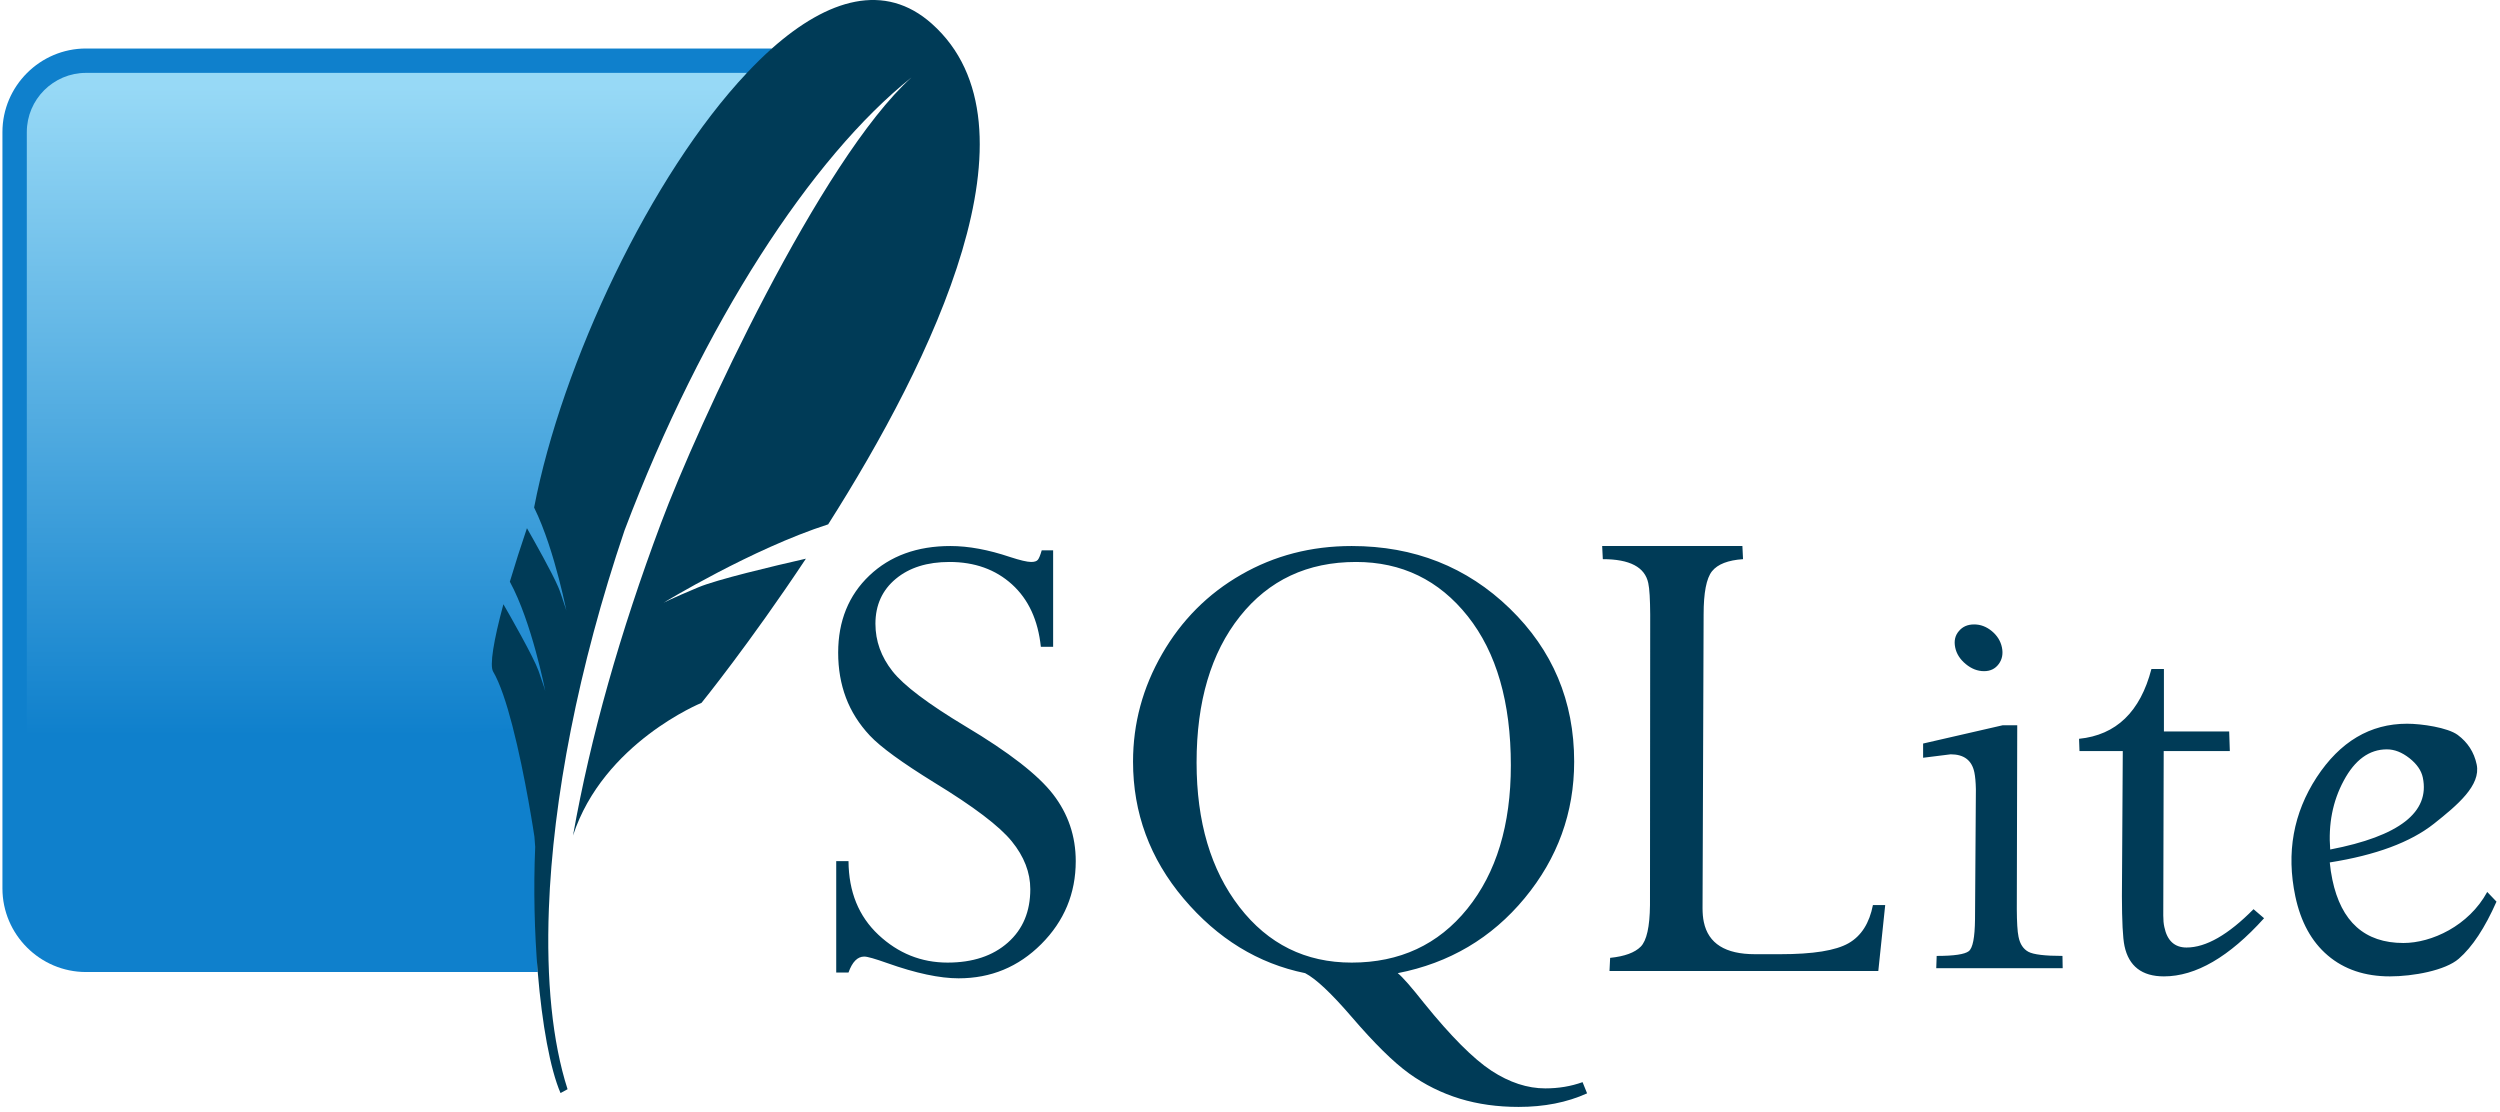
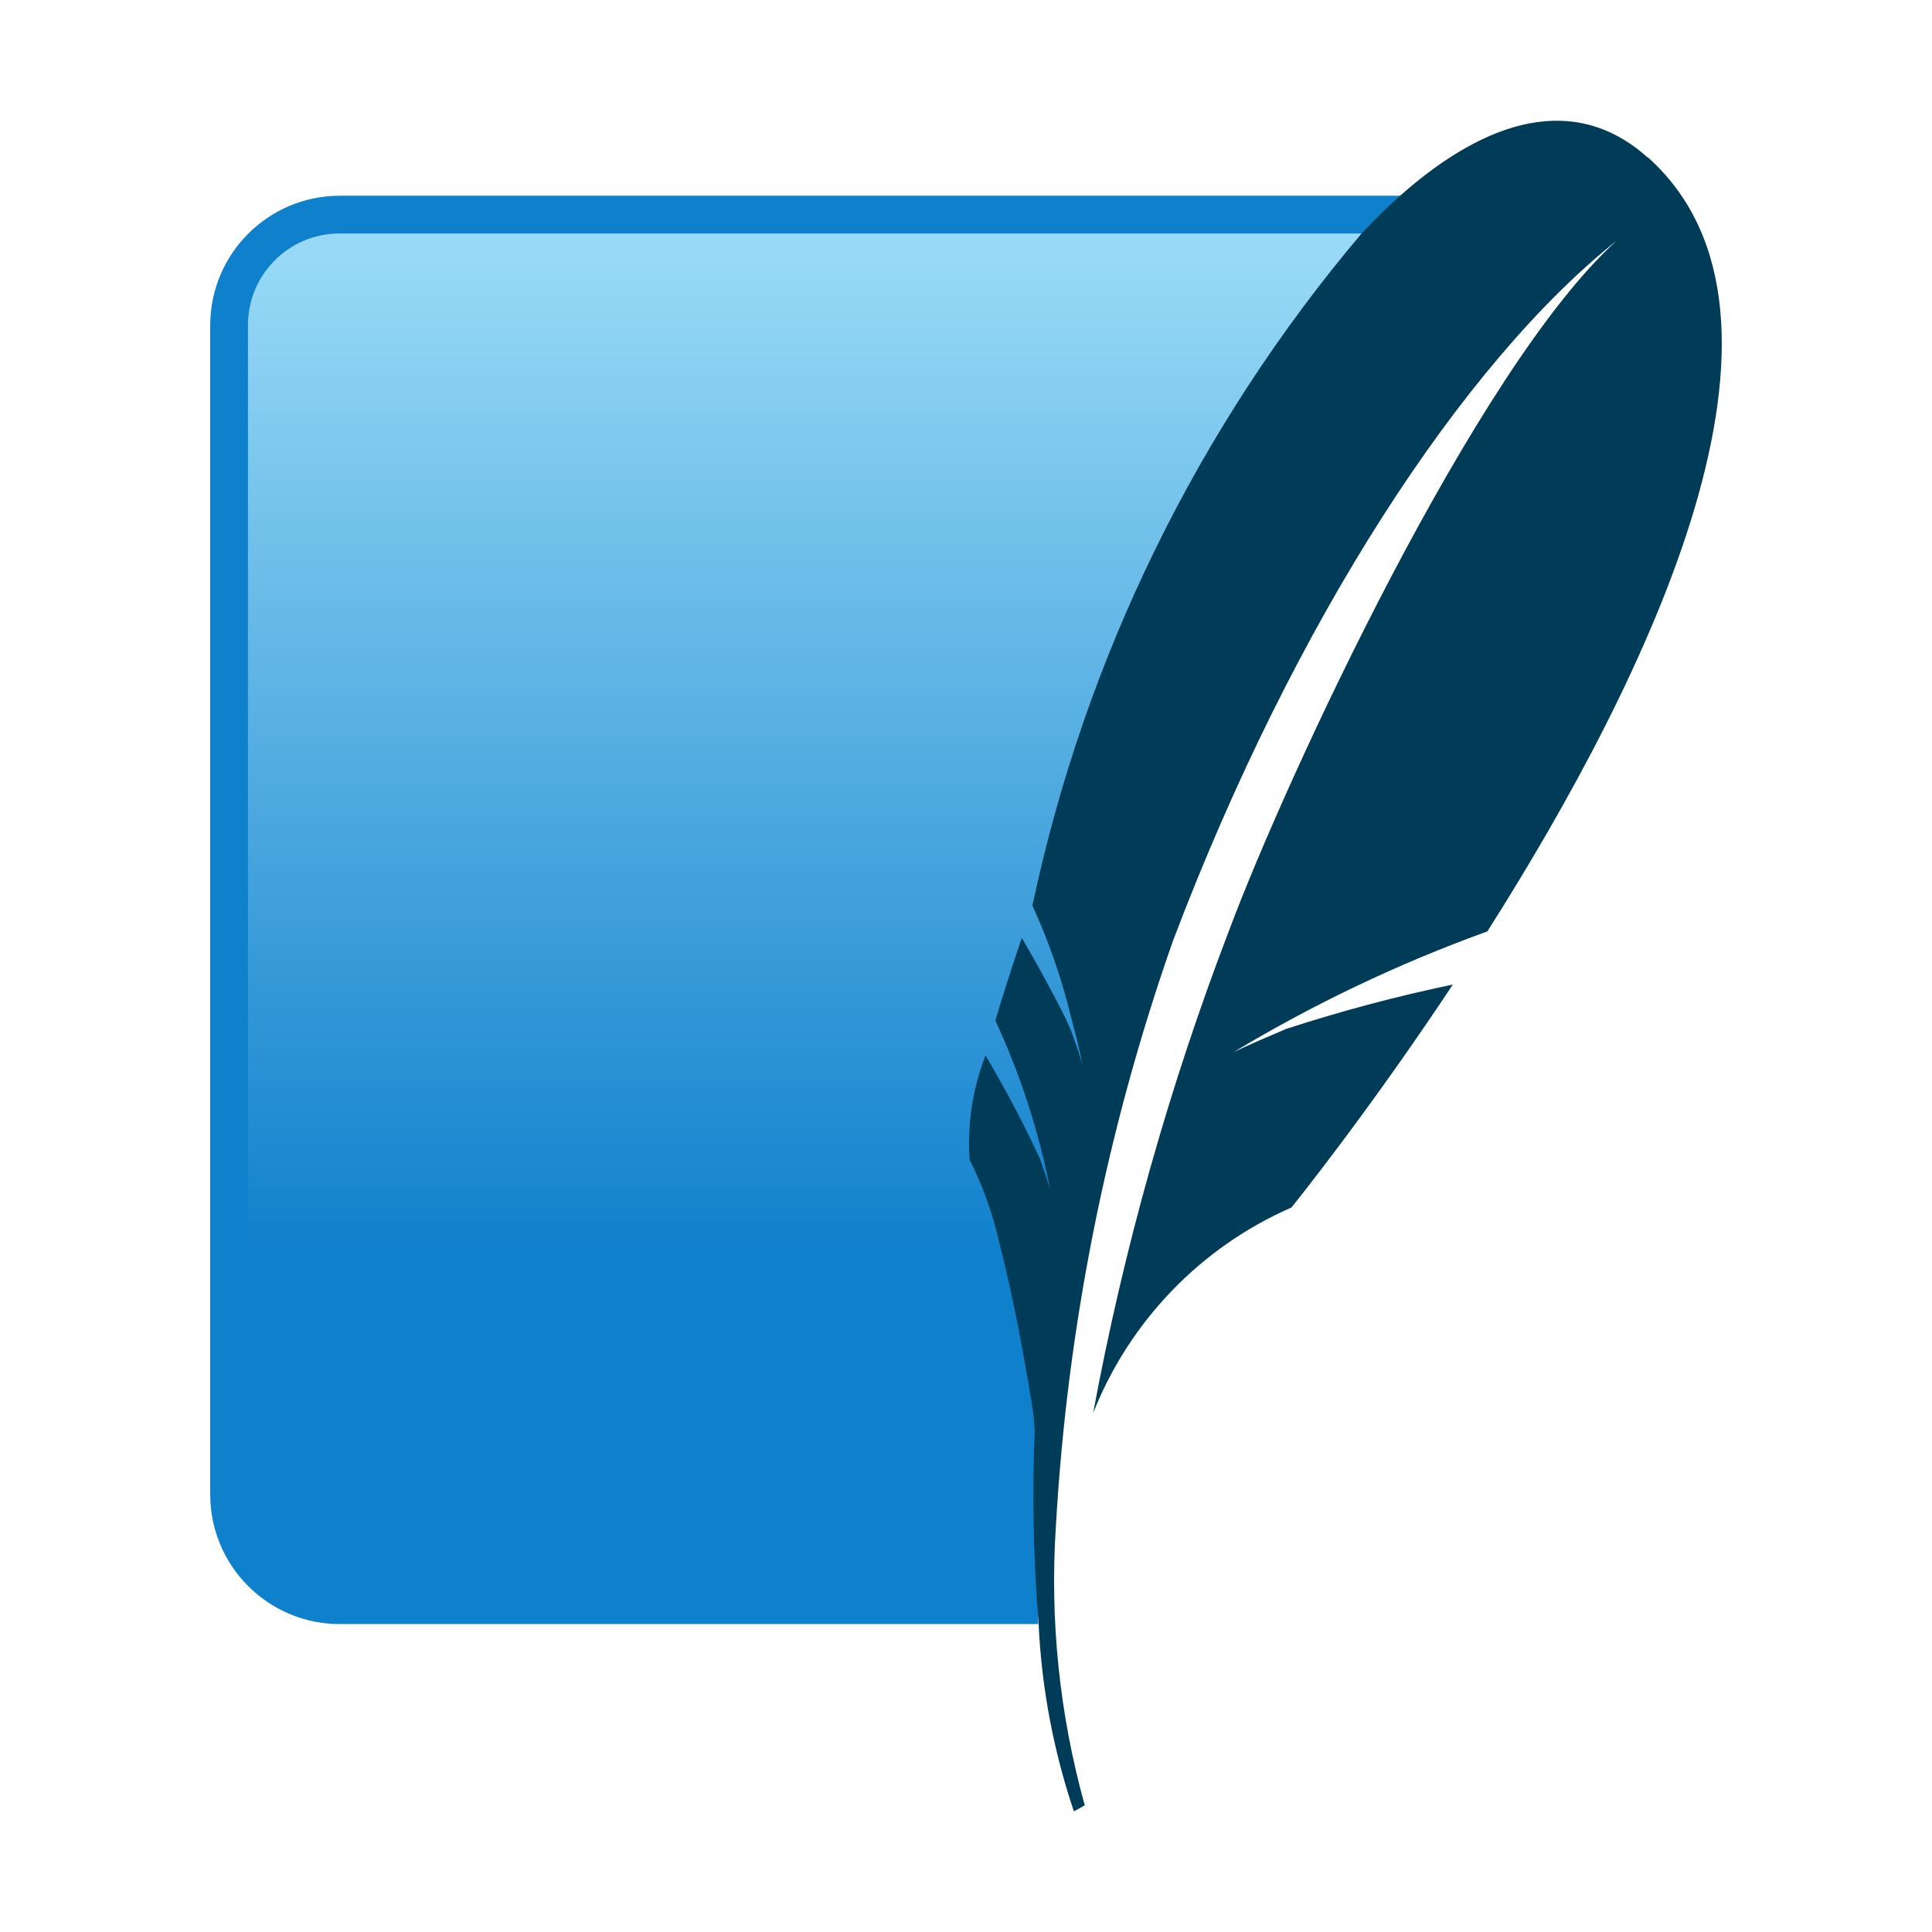
- <svg xmlns="http://www.w3.org/2000/svg" width="2.25em" height="1em" viewBox="0 0 512 228">
+ <svg xmlns="http://www.w3.org/2000/svg" width="1em" height="1em" viewBox="0 0 32 32">
  <defs>
-     <linearGradient id="svgIDa" x1="57.662%" x2="57.662%" y1="2.046%" y2="94.439%">
-       <stop offset="0%" stop-color="#97D9F6" />
-       <stop offset="92.024%" stop-color="#0F80CC" />
-       <stop offset="100%" stop-color="#0F80CC" />
+     <linearGradient id="svgIDa" x1="-118.318" x2="-116.751" y1="45.638" y2="45.638" gradientTransform="matrix(0 11.486 11.486 0 -510.889 1363.307)" gradientUnits="userSpaceOnUse">
+       <stop offset="0" stop-color="#97d9f6" />
+       <stop offset=".92" stop-color="#0f80cc" />
+       <stop offset="1" stop-color="#0f80cc" />
    </linearGradient>
  </defs>
-   <path fill="#003B57" d="M194.52 112.044c-6.821 0-12.368 2.02-16.62 6.055c-4.251 4.04-6.408 9.335-6.408 15.824c0 3.362.535 6.428 1.59 9.237c1.056 2.815 2.699 5.423 4.907 7.78c2.208 2.358 6.628 5.561 13.215 9.635c8.084 4.934 13.373 8.939 15.912 12.066c2.54 3.124 3.801 6.398 3.801 9.812c0 4.57-1.504 8.219-4.597 10.961c-3.097 2.744-7.24 4.11-12.375 4.11c-5.417 0-10.136-1.909-14.188-5.7c-4.052-3.798-6.098-8.821-6.144-15.117h-2.52v22.851h2.52c.77-2.164 1.834-3.27 3.227-3.27c.67 0 2.24.461 4.685 1.325c5.949 2.117 10.834 3.138 14.674 3.138c6.617 0 12.266-2.317 16.972-7.027c4.7-4.708 7.072-10.387 7.072-17.017c0-5.14-1.566-9.715-4.64-13.701c-3.075-3.992-9.054-8.635-17.99-13.967c-7.689-4.62-12.68-8.382-14.983-11.315c-2.307-2.929-3.492-6.169-3.492-9.724c0-3.845 1.413-6.934 4.199-9.238c2.786-2.305 6.437-3.447 11.006-3.447c5.14 0 9.426 1.526 12.817 4.597c3.388 3.076 5.347 7.339 5.923 12.817h2.52v-19.8h-2.343c-.287 1.009-.552 1.654-.796 1.944c-.237.288-.693.442-1.37.442c-.815 0-2.268-.343-4.332-1.017c-4.42-1.488-8.495-2.254-12.243-2.254Zm82.342 0c-8.311 0-15.857 1.96-22.674 5.879c-6.828 3.912-12.233 9.345-16.221 16.265c-3.987 6.92-5.967 14.268-5.967 22.1c0 10.52 3.444 19.894 10.387 28.11c6.946 8.21 15.27 13.326 24.928 15.293c2.208 1.15 5.367 4.12 9.503 8.928c4.66 5.425 8.603 9.338 11.845 11.668a35.592 35.592 0 0 0 10.43 5.172c3.7 1.126 7.699 1.68 12.023 1.68c5.237 0 9.925-.911 14.055-2.785l-.928-2.299c-2.397.865-4.954 1.282-7.646 1.282c-3.655 0-7.348-1.205-11.05-3.624c-3.697-2.426-8.32-7.053-13.834-13.879c-2.592-3.27-4.381-5.334-5.393-6.143c10.568-2.064 19.257-7.185 26.034-15.382c6.774-8.192 10.165-17.542 10.165-28.022c0-12.442-4.427-22.9-13.215-31.425c-8.796-8.527-19.612-12.818-32.442-12.818Zm51.403 0l.133 2.696c5.533 0 8.633 1.63 9.326 4.906c.258 1.173.376 3.337.397 6.453l-.044 59.625c-.046 4.453-.68 7.296-1.9 8.53c-1.222 1.225-3.287 1.993-6.276 2.298l-.133 2.697h55.16l1.415-13.525h-2.52c-.72 3.684-2.369 6.324-4.994 7.823c-2.633 1.51-7.288 2.254-14.011 2.254h-5.216c-6.05 0-9.55-2.187-10.475-6.586c-.19-.87-.256-1.803-.265-2.828l.22-60.288c0-4.446.561-7.425 1.725-8.884c1.175-1.453 3.295-2.266 6.364-2.475l-.132-2.696h-28.774Zm-50.52 3.27c9.375 0 17.028 3.693 22.94 11.139c5.91 7.449 8.84 17.658 8.84 30.586c0 12.25-2.972 22.058-8.928 29.436c-5.957 7.376-13.884 11.05-23.735 11.05c-9.464 0-17.139-3.789-23.028-11.403c-5.884-7.615-8.795-17.501-8.795-29.658c0-12.492 2.947-22.492 8.884-29.967c5.933-7.466 13.878-11.182 23.823-11.182Zm126.852 12.819c-1.346 0-2.371.454-3.138 1.37c-.785.912-1.026 2.017-.752 3.359c.265 1.302 1 2.442 2.166 3.403c1.16.96 2.411 1.459 3.757 1.459c1.301 0 2.293-.499 3.005-1.459c.713-.96.93-2.101.663-3.403c-.274-1.342-.983-2.447-2.077-3.36c-1.107-.915-2.323-1.37-3.624-1.37Zm36.375 9.149c-2.286 8.794-7.241 13.553-14.85 14.32l.088 2.52h8.884l-.177 29.79c.014 5.093.17 8.484.53 10.21c.876 4.131 3.574 6.232 8.089 6.232c6.533 0 13.385-3.98 20.552-11.934l-2.165-1.856c-5.175 5.238-9.75 7.867-13.746 7.867c-2.456 0-3.978-1.412-4.553-4.199c-.157-.677-.22-1.468-.22-2.387l.088-33.723h13.569l-.133-4.023h-13.392v-12.817h-2.564Zm52.464 11.226c-7.59 0-13.763 3.685-18.563 11.006c-4.775 7.333-6.253 15.458-4.376 24.398c1.105 5.236 3.306 9.294 6.674 12.154c3.363 2.86 7.629 4.288 12.73 4.288c4.748 0 11.36-1.203 14.143-3.625c2.79-2.42 5.36-6.342 7.735-11.712l-1.9-1.99c-3.788 6.968-11.43 10.476-17.194 10.476c-7.924 0-12.777-4.348-14.586-12.995a31.614 31.614 0 0 1-.53-3.536c9.427-1.492 16.571-4.135 21.392-7.955c4.818-3.823 9.655-7.875 8.752-12.155c-.538-2.544-1.858-4.544-3.89-6.055c-2.058-1.511-7.4-2.299-10.387-2.299Zm-82.96.31l-16.354 3.757v2.917l5.657-.707c2.74 0 4.353 1.24 4.862 3.712c.171.827.28 1.99.31 3.448l-.178 26.74c-.045 3.7-.456 5.851-1.281 6.497c-.833.647-3.029.973-6.586.973l-.088 2.519h25.944l-.044-2.52c-3.605 0-5.942-.284-6.983-.84c-1.024-.55-1.73-1.555-2.033-3.093c-.235-1.108-.338-3.018-.354-5.657l.089-37.746h-2.962Zm78.806 4.95c1.579 0 3.104.61 4.64 1.812c1.516 1.198 2.439 2.53 2.741 3.978c1.48 7.11-4.823 12.024-19.006 14.762c-.404-5.183.494-9.89 2.785-14.143c2.274-4.25 5.235-6.409 8.84-6.409Z" />
-   <path fill="#0F80CC" d="M157.888 9.952H17.15C7.717 9.952 0 17.67 0 27.102V182.31c0 9.432 7.717 17.15 17.15 17.15h92.693c-1.052-46.122 14.698-135.63 48.045-189.508Z" />
-   <path fill="url(#svgIDa)" d="M152.775 14.955H17.15c-6.698 0-12.148 5.449-12.148 12.148v143.883c30.716-11.788 76.817-21.96 108.693-21.498c6.406-33.494 25.232-99.134 39.08-134.533Z" />
-   <path fill="#003B57" d="M190.715 4.872c-9.639-8.595-21.31-5.143-32.827 5.08c-1.71 1.518-3.416 3.203-5.113 5.003c-19.704 20.903-37.994 59.62-43.676 89.19c2.214 4.489 3.943 10.217 5.081 14.593c.292 1.122.555 2.176.766 3.072c.5 2.122.769 3.497.769 3.497s-.177-.668-.902-2.77c-.138-.403-.292-.843-.474-1.361a15.78 15.78 0 0 0-.304-.752c-1.285-2.988-4.84-9.294-6.405-12.04a300.723 300.723 0 0 0-3.511 10.983c4.517 8.265 7.27 22.429 7.27 22.429s-.239-.918-1.374-4.122c-1.008-2.833-6.027-11.628-7.216-13.684c-2.034 7.509-2.842 12.578-2.113 13.812c1.415 2.391 2.762 6.518 3.946 11.081c2.673 10.28 4.53 22.796 4.53 22.796s.06.83.162 2.106c-.372 8.633-.149 17.584.52 25.674c.885 10.71 2.552 19.91 4.677 24.834l1.443-.786c-3.12-9.701-4.388-22.414-3.833-37.076c.84-22.41 5.997-49.437 15.526-77.606c16.1-42.523 38.436-76.641 58.879-92.935c-18.633 16.828-43.851 71.297-51.4 91.467c-8.453 22.588-14.443 43.784-18.053 64.092c6.229-19.039 26.368-27.222 26.368-27.222s9.877-12.182 21.42-29.586c-6.914 1.577-18.268 4.277-22.071 5.875c-5.61 2.353-7.121 3.156-7.121 3.156s18.17-11.066 33.76-16.076c21.44-33.768 44.799-81.74 21.276-102.724" />
+   <path fill="#0f80cc" d="M23.192 3.242H5.623a2.147 2.147 0 0 0-2.141 2.141v19.376A2.147 2.147 0 0 0 5.623 26.9h11.572c-.132-5.758 1.835-16.932 5.997-23.658Z" />
+   <path fill="url(#svgIDa)" d="M22.554 3.867H5.623a1.518 1.518 0 0 0-1.516 1.516v17.962a42.01 42.01 0 0 1 13.569-2.684a123.555 123.555 0 0 1 4.878-16.794Z" />
+   <path fill="#003b57" d="M27.29 2.608c-1.2-1.073-2.66-.642-4.1.634c-.213.19-.426.4-.638.625A25.4 25.4 0 0 0 17.1 15a10.178 10.178 0 0 1 .634 1.822c.036.14.069.272.1.384c.062.265.1.437.1.437s-.022-.083-.113-.346l-.059-.17a2.083 2.083 0 0 0-.038-.094c-.16-.373-.6-1.16-.8-1.5c-.167.493-.315.954-.438 1.371a12.131 12.131 0 0 1 .908 2.8s-.03-.115-.171-.515a19.037 19.037 0 0 0-.9-1.708a4.037 4.037 0 0 0-.264 1.724a6.009 6.009 0 0 1 .493 1.383c.334 1.283.566 2.846.566 2.846l.02.263a26.145 26.145 0 0 0 .065 3.205a11.362 11.362 0 0 0 .584 3.1l.18-.1a13.859 13.859 0 0 1-.478-4.628a35.269 35.269 0 0 1 1.938-9.688c2.01-5.308 4.8-9.568 7.35-11.6c-2.326 2.1-5.474 8.9-6.417 11.418a45.656 45.656 0 0 0-2.254 8A6.211 6.211 0 0 1 21.39 20s1.233-1.521 2.674-3.693a26.206 26.206 0 0 0-2.755.733c-.7.294-.889.394-.889.394a23.939 23.939 0 0 1 4.215-2.007c2.676-4.215 5.592-10.2 2.656-12.824" />
</svg>
